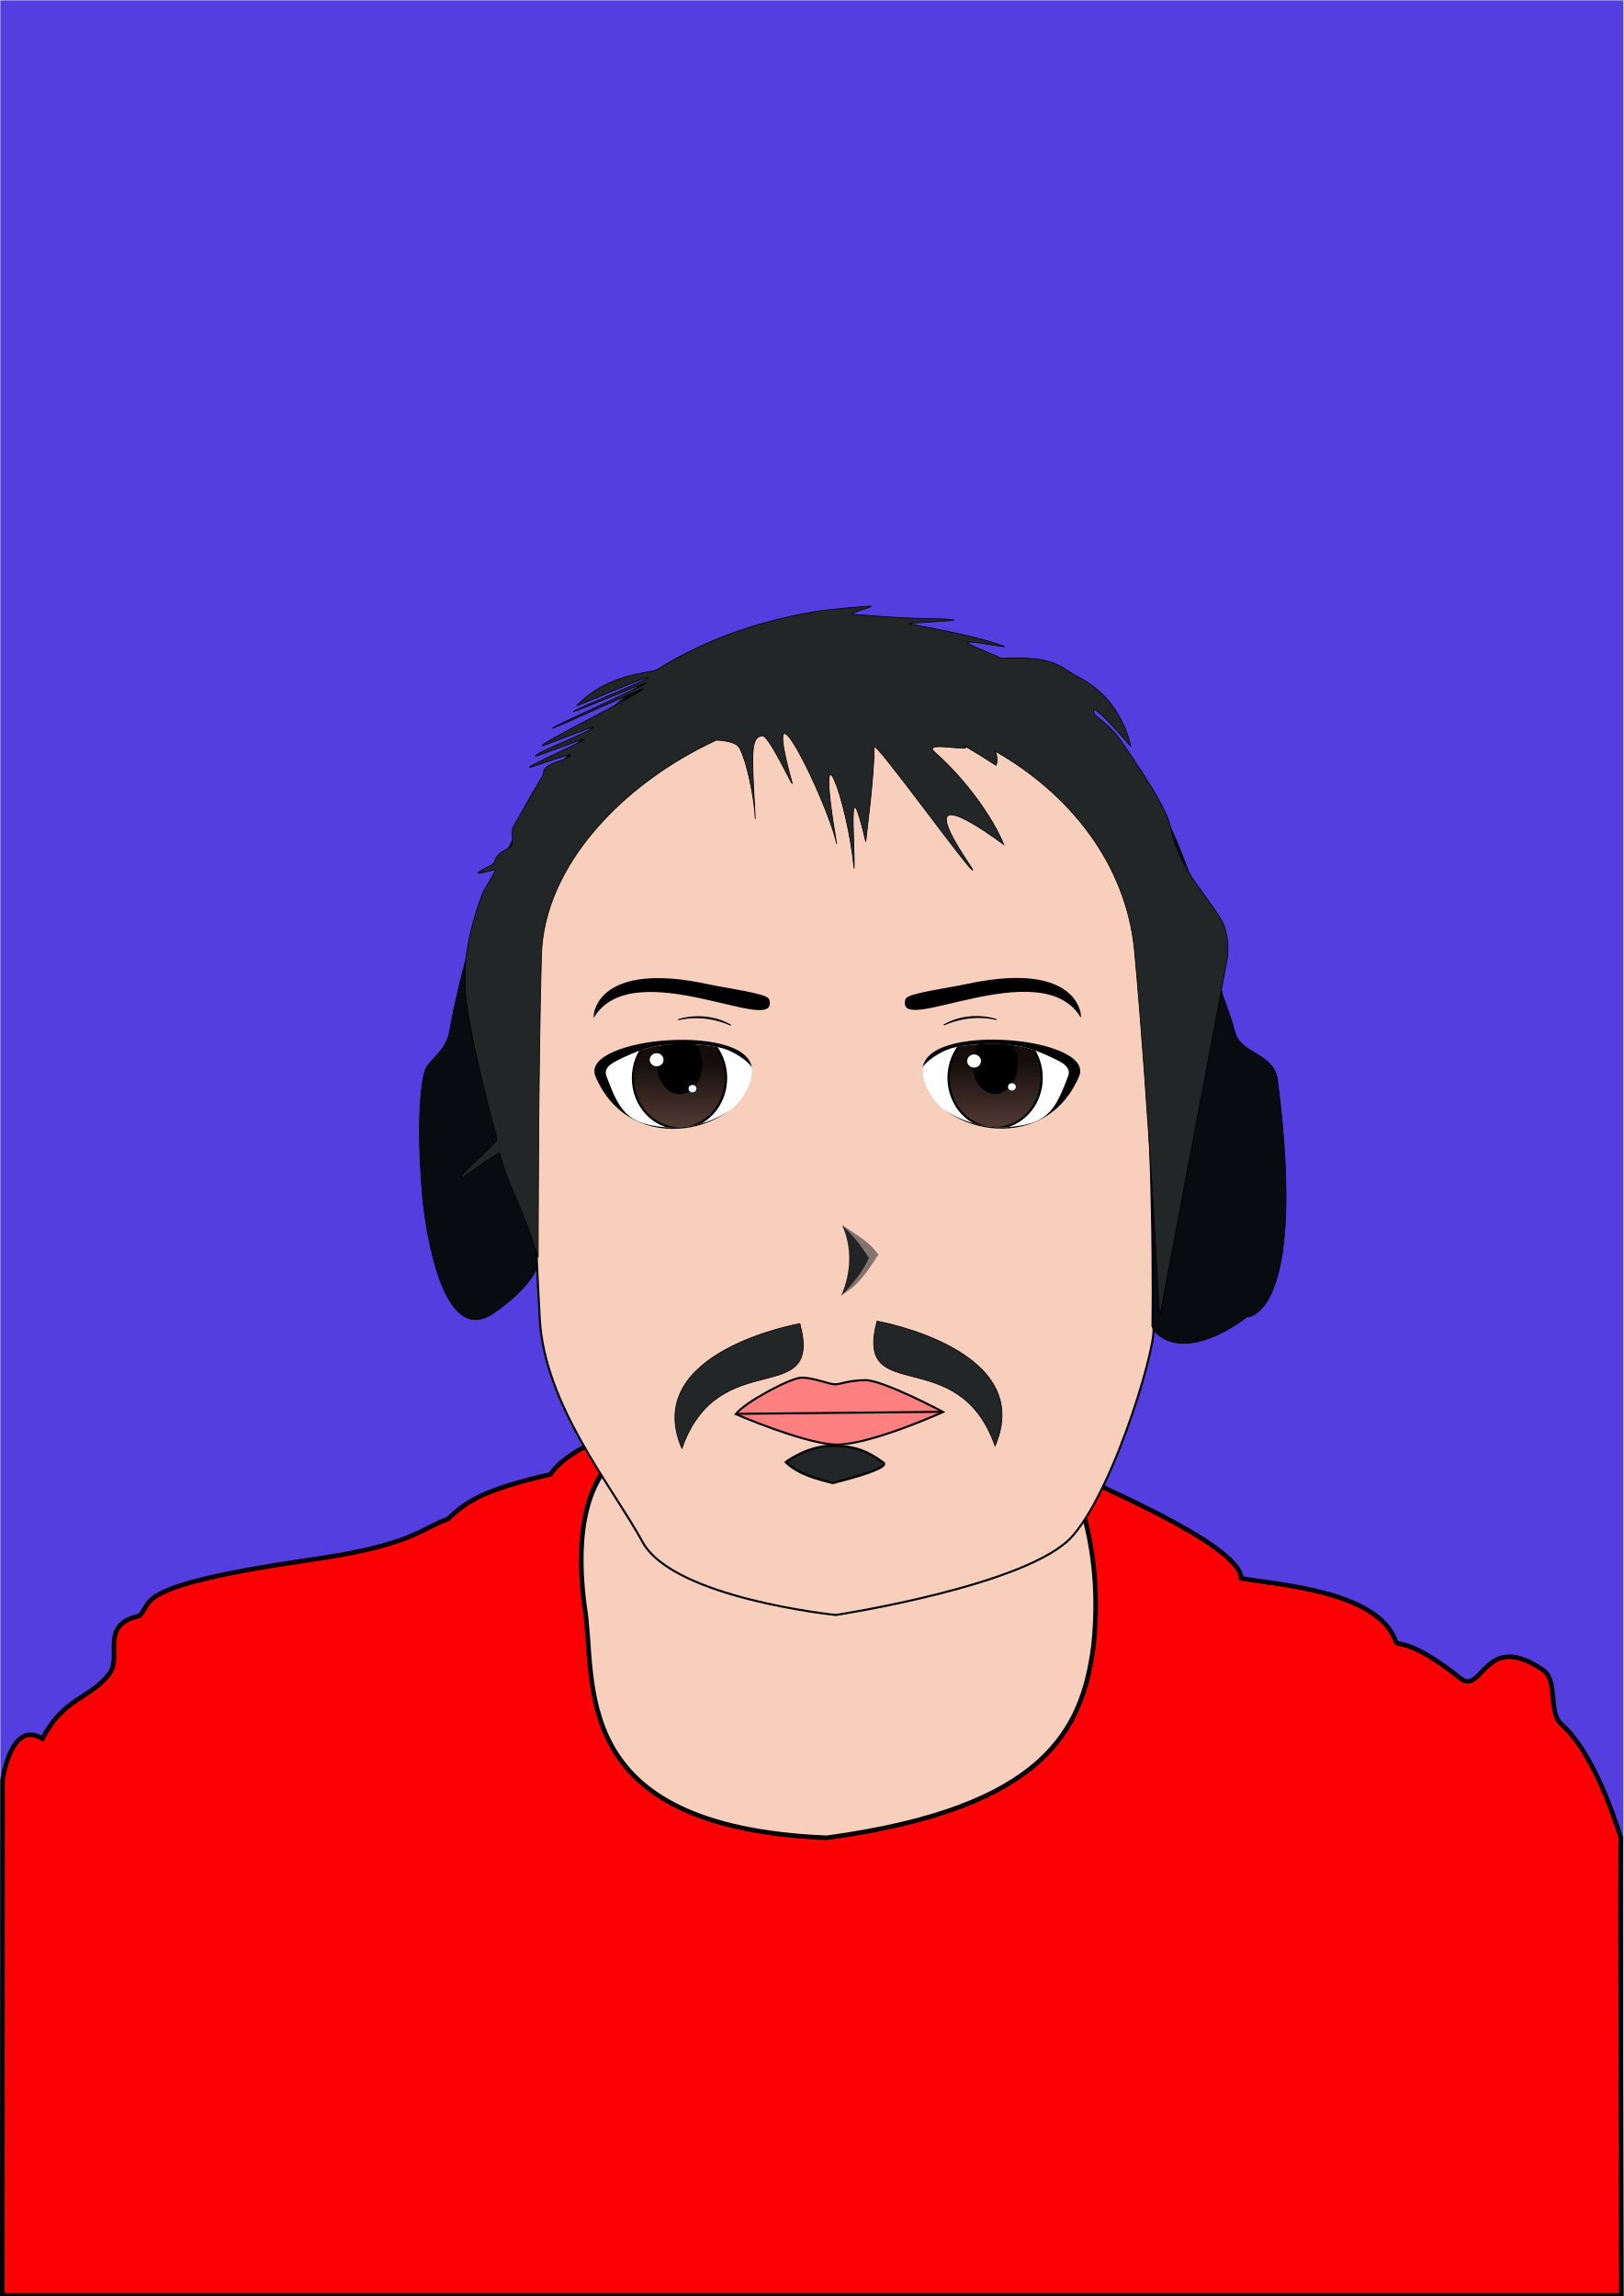
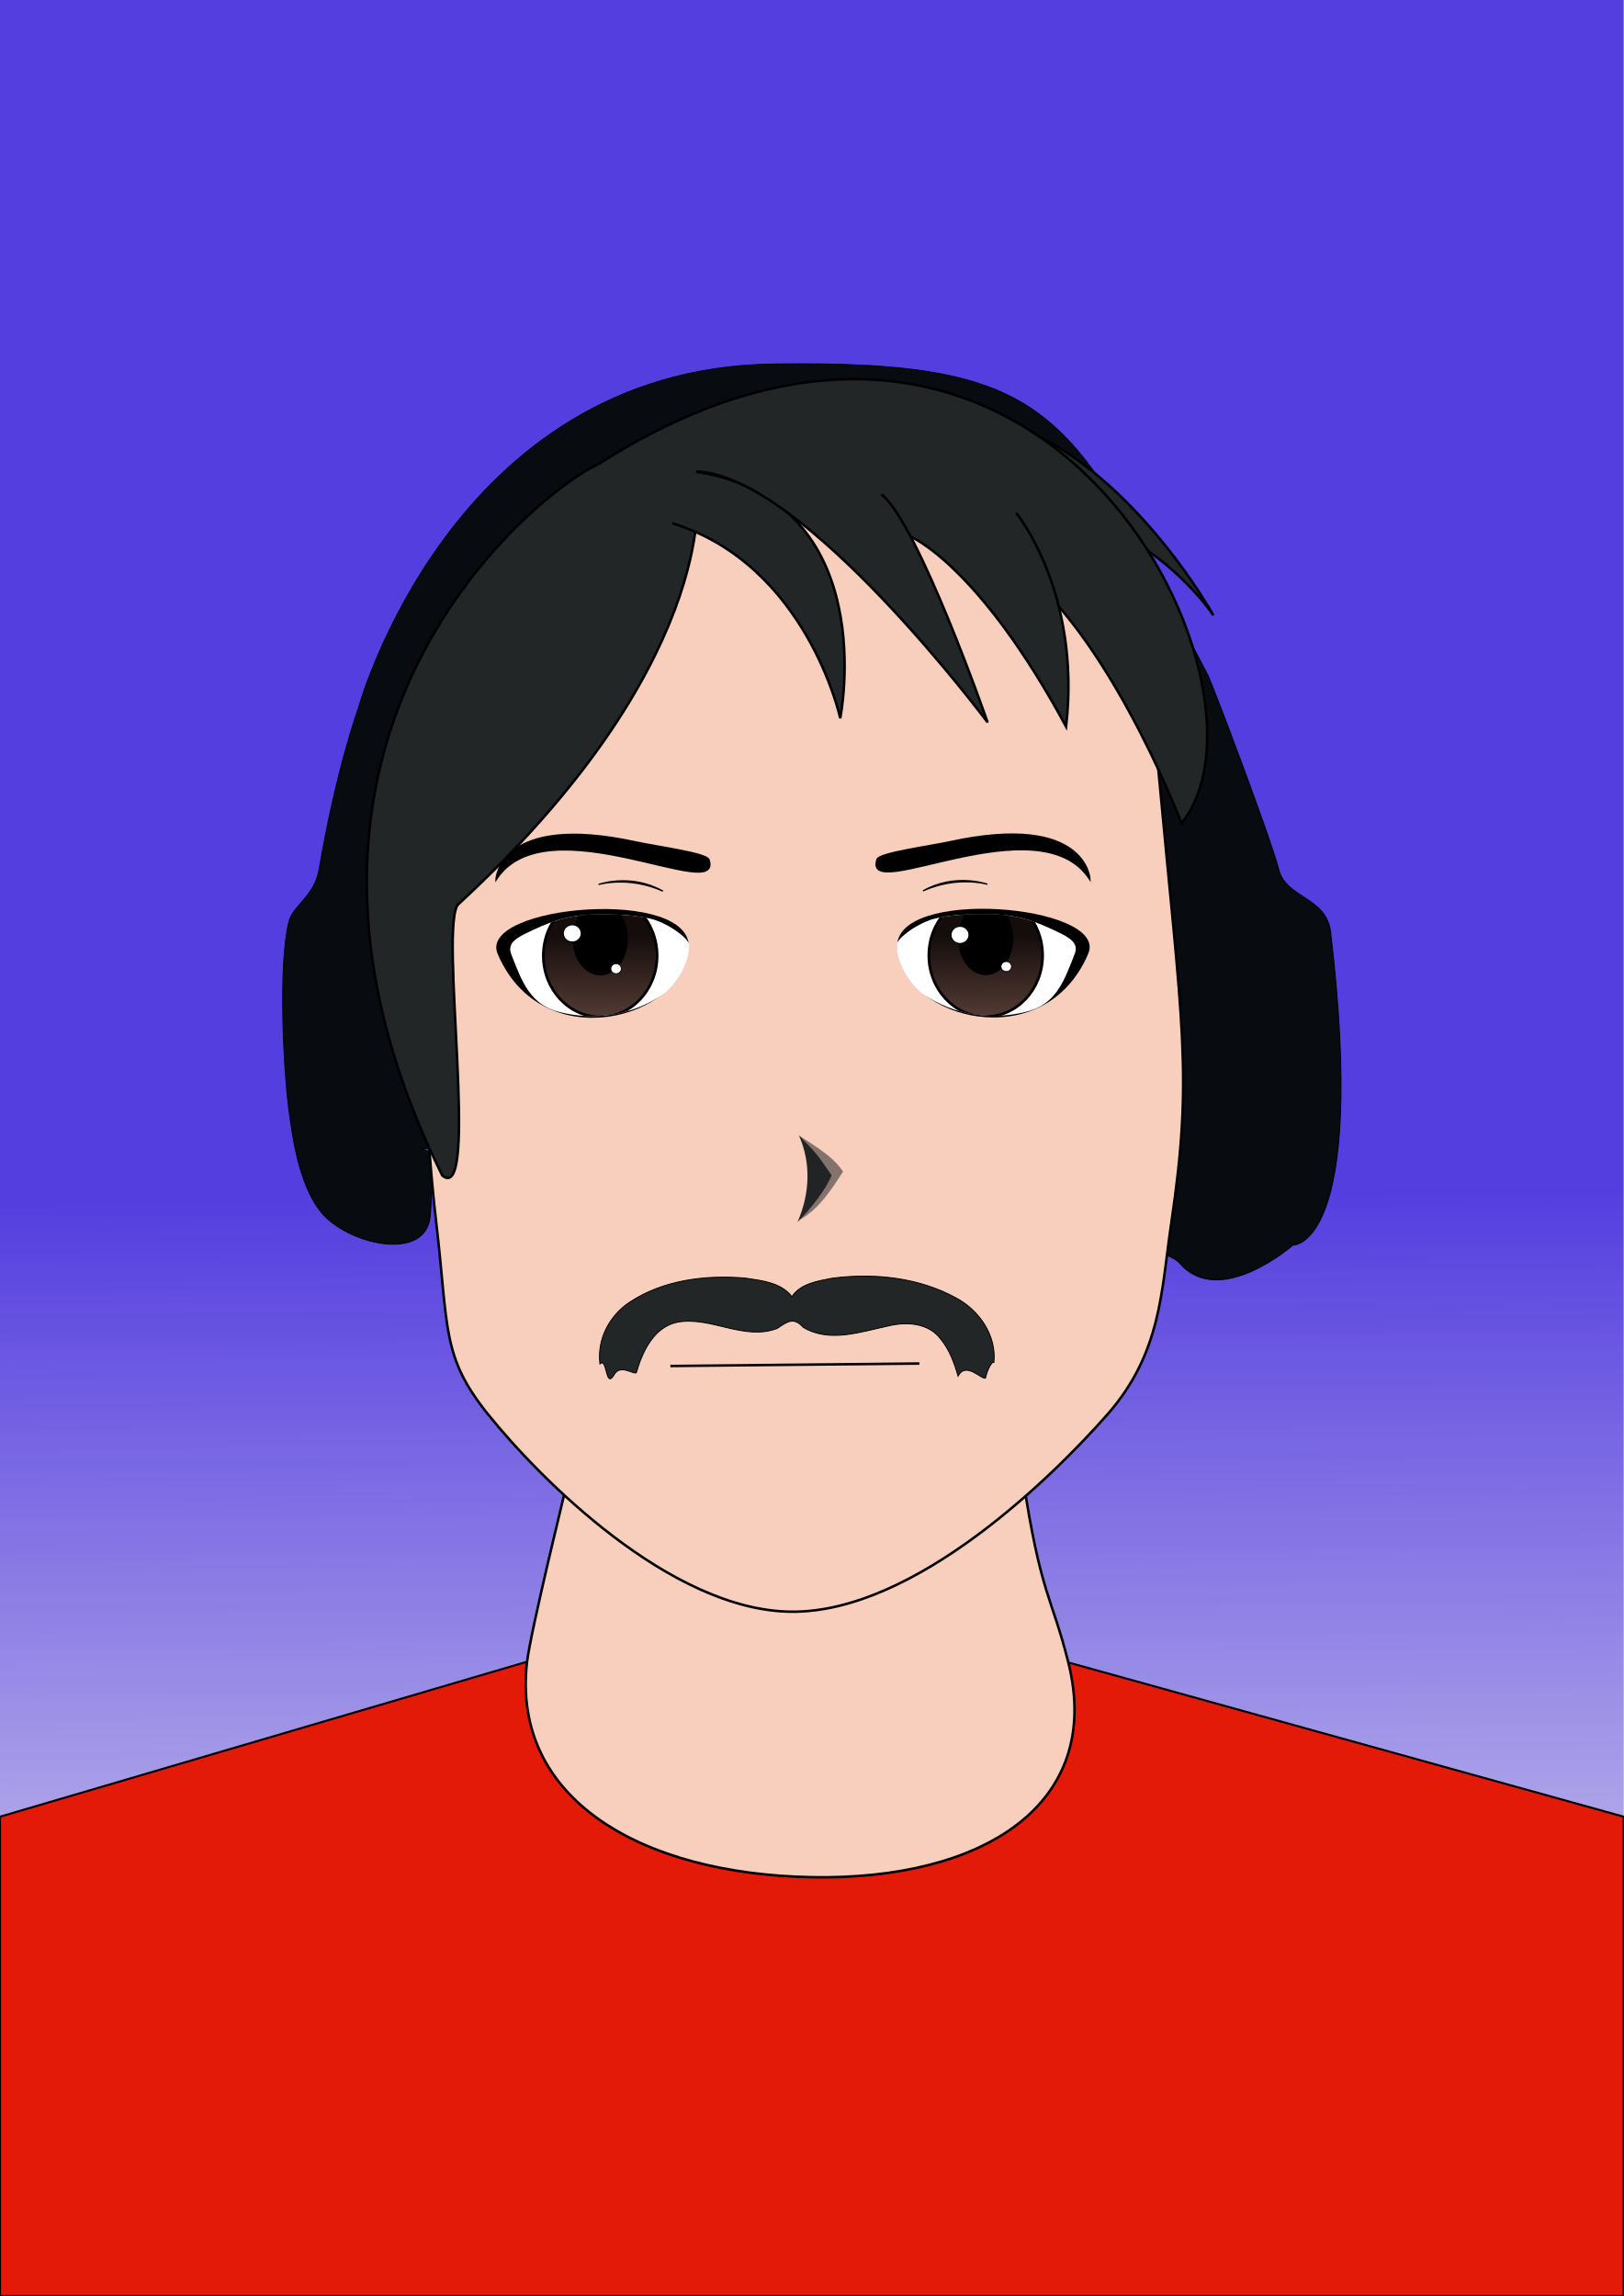
<svg xmlns="http://www.w3.org/2000/svg" xmlns:xlink="http://www.w3.org/1999/xlink" xml:space="preserve" width="210mm" height="297mm" viewBox="0 0 210 297">
  <defs>
+     <linearGradient id="b">
+       <stop offset=".521" style="stop-color:#553edf;stop-opacity:1" />
+       <stop offset="1" style="stop-color:#553edf;stop-opacity:0" />
+     </linearGradient>
    <linearGradient id="a">
      <stop offset=".342" style="stop-color:#140d0b;stop-opacity:1" />
      <stop offset="1" style="stop-color:#513933;stop-opacity:1" />
    </linearGradient>
-     <linearGradient xlink:href="#a" id="d" x1="89.389" x2="89.244" y1="134.026" y2="149.687" gradientUnits="userSpaceOnUse" />
-     <linearGradient xlink:href="#a" id="f" x1="89.389" x2="89.244" y1="134.026" y2="149.687" gradientUnits="userSpaceOnUse" />
-     <clipPath id="b" clipPathUnits="userSpaceOnUse">
-       <path d="M138.613 190.956c-1.59-1.036 4.414 7.008 2.777 22.461-1.415 10.814-6.147 20.968-34.39 24.815-34.01-1.412-29.597-20.44-31.234-29.964-2.94-22.905 10.925-21.14 7.3-22.093 14.416 15.261 24.563 9.235 55.547 4.78z" style="display:inline;fill:red;fill-opacity:.979;stroke:#000;stroke-width:.594;stroke-dasharray:none;stroke-opacity:1" />
-     </clipPath>
-     <clipPath id="c" clipPathUnits="userSpaceOnUse">
+     <linearGradient xlink:href="#a" id="e" x1="89.389" x2="89.244" y1="134.026" y2="149.687" gradientUnits="userSpaceOnUse" />
+     <linearGradient xlink:href="#a" id="g" x1="89.389" x2="89.244" y1="134.026" y2="149.687" gradientUnits="userSpaceOnUse" />
+     <linearGradient xlink:href="#b" id="c" x1="103.929" x2="106.119" y1=".348" y2="296.948" gradientTransform="matrix(1.00046 0 0 1.00032 -.048 -.048)" gradientUnits="userSpaceOnUse" />
+     <clipPath id="d" clipPathUnits="userSpaceOnUse">
      <path d="M88.558 136.71c-3.613.145-5.785.987-9.056 2.614-.962.522-2.029 1.17-1.607 2.424 1.428 3.707 2.494 6.756 6.433 7.654 4.075.991 8.908.653 13.331-2.391 1.81-1.476 3.461-4.133 3.276-6.537-.577-1.133-2.91-2.59-4.467-3.075-2.405-.705-5.414-.723-7.91-.69z" style="display:inline;fill:#fff;fill-opacity:1;stroke:none;stroke-width:.264;stroke-opacity:1" />
    </clipPath>
-     <clipPath id="e" clipPathUnits="userSpaceOnUse">
+     <clipPath id="f" clipPathUnits="userSpaceOnUse">
      <path d="M88.558 136.71c-3.613.145-5.785.987-9.056 2.614-.962.522-2.029 1.17-1.607 2.424 1.428 3.707 2.494 6.756 6.433 7.654 4.075.991 8.908.653 13.331-2.391 1.81-1.476 3.461-4.133 3.276-6.537-.577-1.133-2.91-2.59-4.467-3.075-2.405-.705-5.414-.723-7.91-.69z" style="display:inline;fill:#fff;fill-opacity:1;stroke:none;stroke-width:.264;stroke-opacity:1" />
    </clipPath>
  </defs>
-   <path d="M.048.048h209.904v296.904H.048z" style="display:inline;fill:#553edf;fill-opacity:1;stroke:none;opacity:1;stroke-dasharray:none;stroke-opacity:1;stroke-width:.096" />
+   <path d="M0 0h210v297H0z" style="display:inline;fill:url(#c);fill-opacity:1;stroke:none;opacity:1;stroke-dasharray:none;stroke-opacity:1;stroke-width:.096" />
+   <path d="M68 215 0 235v62h210v-62l-72-20z" style="fill:#e41a08;fill-opacity:1;stroke:#000;stroke-width:.265;stroke-opacity:.998" />
  <g style="display:inline">
-     <path d="M74.963 187.498h68.612v111.538H74.963z" clip-path="url(#b)" style="display:inline;fill:#f8cebd;fill-opacity:1;stroke-width:.272" />
-     <path d="M.332 230.26s1.088-7.908 5.168-5.344c2.691-5.328 6.272-5.199 8.673-8.443 1.661-2.244-1.366-6.291 3.838-7.448 1.953-1.675-1.626-3.824 22.408-7.297 12.839-1.854 13.844-3.888 17.516-5.246 2.426-2.238 4.314-3.694 13.274-5.767 1.719-2.732 8.068-5.992 11.704-5.039 3.637.953-10.273-.811-7.323 22.093 1.642 9.523-2.785 28.551 31.333 29.963 28.335-3.847 33.082-14 34.501-24.814 1.642-15.453-4.38-23.496-2.786-22.461 1.595 1.035 21.675 9.174 21.9 13.699 3.638.773 17.766 1.429 19.987 8.225.218.575 1.785-.512 8.325 4.701 2.94 2.343 3.093-6.274 10.69-1.068 2.034 1.395.649 5.462 2.388 7.012 4.9 4.364 7.822 15.37 7.709 14.703-.12-.697.065 59.18.065 59.18H.298l.034-66.65z" style="display:inline;opacity:1;fill:red;fill-opacity:.979;stroke:#000;stroke-width:.595;stroke-dasharray:none;stroke-opacity:1" />
-   </g>
-   <g style="display:inline">
-     <path d="M161.754 109.68c1.826.99 1.02 4.787-5.134 9.004-6.152 4.217-8.326-8.766-8.9-12.68-.575-3.915-1.166-14.333.006-18.572.412-1.494 2.706-2.465 3.186-5.072 1.821-9.899 4.138-15.749 4.138-15.749s12.871-38.774 43.76-35.431c30.23 3.271 43.722 7.693 52.022 46.043.18.836.871 2.131 1.68 5.131.775 2.871 5.062 2.69 5.505 6.17 3.946 30.972-3.994 30.67-3.994 30.67s-7.773 6.301-12 1.758-80.27-11.273-80.27-11.273z" style="display:inline;opacity:1;fill:#080b0f;fill-opacity:1;stroke:#000;stroke-width:.096;stroke-dasharray:none;stroke-opacity:.998" transform="translate(-92.792 51.174)" />
-     <path d="M163.012 66.795c2.266-25.582 36.682-26.14 36.682-26.14s37.572.83 40.089 28.043c2.517 27.213 2.066 51.68 2.066 51.68 1.09.617-4.63 20.634-10.35 27.152-5.605 6.388-30.603 10.203-30.603 10.203s-21.004-2.131-25.007-9.456c-4.002-7.324-12.67-17.685-13.29-28.876-.6-10.865-1.917-37.268.413-52.606z" style="display:inline;fill:#f8cebd;fill-opacity:1;stroke:#000;stroke-width:.265;stroke-opacity:.998" transform="translate(-92.792 51.174)" />
-     <path d="M205.4 27.231c-.554-.034-5.9.508-6.11.54-8.671 1.302-15.732 4.067-21.48 7.644-.918.572-6.23.345-10.409 4.687-.23.238 9.486-4.077 9.208-3.582-.136.243-9.491 4.092-9.628 4.335-.124.22 9.507-3.899 9.385-3.68-.138.246-12.002 5.602-12.14 5.848-.127.228 11.923-5.34 11.798-5.113-.353.64-12.759 6.721-13.116 7.36-.127.227 6.76-2.619 6.636-2.393-.305.555-7.195 3.18-7.494 3.728-.15.276 6.46-2.427 6.315-2.155-.181.34-6.916 3.27-7.095 3.607-.131.247 5.7-1.995 5.308-1.533-.609.718-2.543.883-3.175 1.598-.502.568-.115.578-.535 1.26-1.32 2.143-2.644 4.552-3.647 6.323-.42.741.08 1.814-.285 2.54-.237.47-1.898.644-2.17 2.11-.064.343-2.077 1.057-2.14 1.39-.048.247 2.303-.595 2.259-.356-.03.157-1.625 2.845-1.68 2.993-2.724 7.268-2.242 11.303-2.242 11.303s-.633 2.786 4.112 20.52c.108.404-4.761 4.468-4.648 4.889.11.409 4.88-3.474 4.995-3.05 1.289 4.729 2.6 5.968 4.975 13.445 0 0 .01-24.573.424-39.118.332-11.67 10.67-22.287 22.614-27.801 1.515.07 2.864.377 3.101 1.212.752 1.405 1.787 5.866 1.945 8.981-.474-8.595-.648-10.571.898-10.76.883-.106 4.135 7.077 3.865 6.104-4.464-16.103 4.7 2.668 5.757 7.884-2.939-17.282 1.391-5.838 2.255 3.178.14-3.303-.94-13.847 1.51-3.473.268-2.601 1.036-7.978 1.093-12.256.014-.996 12.858 16.825 12.733 15.911-.061-.445-9.83-13.382 4.02-3.287-1.392-3.395-4.773-8.263-8.93-11.942-1.822-1.613 5.395.167 3.787-.83-.495-.307 1.55.848 4.158 2.54a2.411 2.411 0 0 0-.14-1.848c9.419 5.346 16.982 14.396 18.045 25.924 1.761 19.093 3.23 47.337 3.23 47.337l8.76-46.419s.475-3.066-.914-5.26c-2.284-3.606-5.462-6.663-6.495-11.944-.434-2.217-3.566-6.956-6.414-11.062-1.345-1.938-3.23-3.067-3.331-3.304-1.147-2.7 4.65 4.094 4.65 4.094s-1.007-6.127-6.914-9.03c-1.94-.954-2.609-2.74-9.852-2.332-.486-.373-4.711-1.875-4.284-2.08.464-.224 5.572.852 4.631.497-2.82-1.066-7.788-2.066-12.17-2.868-.79-.144 6.456-.393 5.688-.52-1.58-.26-3.952-.13-6.727-.288-2.11-.12-4.346-.29-6.185-.43-1.051-.08 2.887-1.025 2.194-1.068z" style="display:inline;opacity:1;fill:#232626;fill-opacity:1;stroke:#000;stroke-width:.096;stroke-dasharray:none;stroke-opacity:.998" transform="translate(-92.792 51.174)" />
-     <path d="M113.435 170.9s20.644 3.612 15.262 16.142c-4.773-13.595-18.291-4.886-15.262-16.142zM103.453 171.216s-20.644 3.612-15.262 16.142c4.773-13.594 18.291-4.886 15.262-16.142z" style="display:inline;opacity:1;fill:#232626;fill-opacity:1;stroke:#000;stroke-width:.096;stroke-dasharray:none;stroke-opacity:.998" />
-     <path d="M194.416 137.96s2.82-2.14 6.055-2.116c2.953.021 4.605.729 6.56 2.18 1.076.798-6.563 2.64-6.563 2.64-2.151-.583-4.335-1.087-6.052-2.703z" style="display:inline;opacity:1;fill:#232626;fill-opacity:1;stroke:#000;stroke-width:.296;stroke-dasharray:none;stroke-opacity:1" transform="translate(-92.792 51.174)" />
+     <path d="M66.354 185.488s-4.855 19.748-5.306 23.724c-1.996 17.616 14.698 27.372 36.838 27.774 22.14.402 37.75-9.404 33.162-27.774-2.158-8.642-3.526-8.45-5.91-24.088" style="display:inline;fill:#f8cebd;fill-opacity:1;stroke:#000;stroke-width:.324;stroke-opacity:.998" transform="matrix(1.0002 0 0 1.00042 7.095 5.74)" />
    <g style="display:inline">
-       <path d="M187.957 131.753s8.306 3.59 12.56 3.924c4.255.335 14.25-4.207 14.25-4.207s-7.803-4.153-10.075-4.115c-2.272.038-3.12.528-3.888.54-.768.012-2.931-.92-4.395-.859-1.464.061-7.356 3.227-8.452 4.717z" style="display:inline;fill:#ff8080;stroke:#000;stroke-width:.265;stroke-opacity:.998" transform="translate(-92.792 51.174)" />
-       <path d="m95.313 182.889 26.362-.262z" style="display:inline;fill:none;fill-opacity:.555;stroke:#000;stroke-width:.265;stroke-dasharray:none;stroke-opacity:.998" />
+       <path d="M68.963 159.815c1.826 1.07 1.4-.615.935 7.026-.297 4.883-7.78 3.366-10.954.41-2.928-2.727-3.67-8.872-4.015-11.406-.574-4.229-1.165-15.483.006-20.061.413-1.614 2.707-2.663 3.186-5.48 1.821-10.692 4.138-17.011 4.138-17.011s9.789-36.006 43.9-36.492c30.432-.433 31.61 5.296 46.068 32.95.213.409 1.884 4.735 3.602 9.365 1.719 4.63 3.485 9.562 3.89 11.182.774 3.102 5.06 2.906 5.504 6.666 3.946 33.455-3.994 33.129-3.994 33.129s-7.772 6.807-12 1.9c-4.226-4.908-80.266-12.178-80.266-12.178z" style="display:inline;opacity:1;fill:#080b0f;fill-opacity:1;stroke:#000;stroke-width:.1;stroke-dasharray:none;stroke-opacity:.998" transform="matrix(1.22144 0 0 1.22171 -29.714 -46.74)" />
+       <path d="M163.012 66.795c2.266-25.582 36.682-26.14 36.682-26.14s37.572.83 40.089 28.043c2.517 27.213 3.693 32.16 1.344 47.99-1.038 7-1.011 13.62-6.731 20.138-5.606 6.388-20.338 21.034-33.5 20.907-12.77-.123-26.59-14.046-32.104-20.907-4.939-6.146-4.163-9.055-5.47-20.186-1.271-10.81-2.64-34.507-.31-49.845z" style="display:inline;fill:#f8cebd;fill-opacity:1;stroke:#000;stroke-width:.265;stroke-opacity:.998" transform="matrix(1.22144 0 0 1.22171 -143.054 15.78)" />
+       <path d="M119.253 81.5c17.713-3.317 31.194 20.998 31.194 20.998s-5.81-8.904-16.991-11.299" style="display:inline;fill:#232626;fill-opacity:1;stroke:#000;stroke-width:.265;stroke-opacity:.998" transform="matrix(1.22144 0 0 1.22171 -26.83 -45.632)" />
+       <path d="M83.465 87.718c48.353-32.737 75.31 22.364 63.608 36.796 0 0-8.456-22.216-19.203-28.342" style="display:inline;fill:#232626;fill-opacity:1;stroke:#000;stroke-width:.265;stroke-opacity:.998" transform="matrix(1.22144 0 0 1.22171 -26.83 -45.632)" />
+       <path d="M85.252 86.54c-5.548 2.369-39.652 28.397-16.448 75.284 4.044 3.312-.431-26.774 1.708-28.746 27.403-25.254 25.26-43.392 25.26-43.392" style="display:inline;fill:#232626;fill-opacity:1;stroke:#000;stroke-width:.265;stroke-opacity:.998" transform="matrix(1.22144 0 0 1.22171 -26.83 -45.632)" />
+       <path d="M83.52 88.383c14.273 4.412 17.785 20.644 17.785 20.644s4.616-22.965-15.281-26.107" style="display:inline;fill:#232626;fill-opacity:1;stroke:#000;stroke-width:.265;stroke-opacity:.998" transform="matrix(1.22144 0 0 1.22171 -15.065 -40.296)" />
+       <path d="M86.079 82.907c11.275.352 30.831 26.565 30.831 26.565s-7.293-20.946-11.232-24.147" style="display:inline;fill:#232626;fill-opacity:1;stroke:#000;stroke-width:.265;stroke-opacity:.998" transform="matrix(1.22144 0 0 1.22171 -15.065 -40.296)" />
+       <path d="M118.368 94.162s7.192 2.92 16.484 20.128c1.628-14.23-5.285-22.628-5.285-22.628" style="display:inline;fill:#232626;fill-opacity:1;stroke:#000;stroke-width:.265;stroke-opacity:.998" transform="matrix(1.22144 0 0 1.22171 -26.83 -45.632)" />
+       <path d="M87.852 182.674c.79-.791.557 2.795 1.519 1.117.631-1.127 2.055.026 2.334-.185.646-2.247 1.862-4.878 4.411-5.366 3.543-.603 7.02 2.013 10.519.667 1.077-.743 1.756-1.217 2.737-.115 2.804 1.684 6.098.468 9.026-.143 1.905-.464 4.236-.328 5.517 1.364.94 1.137 1.46 2.553 1.86 3.955.83-1.613 2.477.396 2.905.199.134-.715.643-1.805.889-1.652.287-2.852-1.537-5.505-3.983-6.82-3.976-2.19-8.73-2.681-13.181-2.094-1.506.296-3.327.565-4.223 1.952-1.132-1.501-3.21-1.714-4.948-1.97-4.177-.361-8.654.19-12.218 2.54-2.164 1.42-3.487 3.947-3.164 6.55z" style="display:inline;opacity:1;fill:#232626;fill-opacity:1;stroke:#000;stroke-width:.096;stroke-dasharray:none;stroke-opacity:.998" transform="matrix(1.22144 0 0 1.22171 -29.714 -46.74)" />
+       <g style="display:inline">
+         <path d="m95.313 182.889 26.362-.262z" style="display:inline;fill:none;fill-opacity:.555;stroke:#000;stroke-width:.265;stroke-dasharray:none;stroke-opacity:.998" transform="matrix(1.22144 0 0 1.22171 -29.714 -46.74)" />
+       </g>
+       <g style="display:inline">
+         <path d="M100.894 141.18c.75-8.155-27.408-5.712-24.712.648 5.692 13.425 23.866 8.56 24.712-.648z" style="display:inline;fill:#000;fill-opacity:1;stroke:none;stroke-width:.265;stroke-opacity:1" transform="matrix(.9998 0 0 .99687 -11.801 -17.987)" />
+         <path d="M88.558 136.71c-3.613.145-5.785.987-9.056 2.614-.962.522-2.029 1.17-1.607 2.424 1.428 3.707 2.494 6.756 6.433 7.654 4.075.991 8.908.653 13.331-2.391 1.81-1.476 3.461-4.133 3.276-6.537-.577-1.133-2.91-2.59-4.467-3.075-2.405-.705-5.414-.723-7.91-.69z" style="display:inline;fill:#fff;fill-opacity:1;stroke:none;stroke-width:.264;stroke-opacity:1" transform="matrix(.9998 0 0 .99687 -11.801 -17.987)" />
+         <g clip-path="url(#d)" transform="matrix(.9998 0 0 .99687 -11.801 -17.987)">
+           <ellipse cx="89.448" cy="142.054" rx="7.358" ry="7.95" style="display:inline;fill:url(#e);fill-opacity:1;stroke:#000;stroke-width:.348;stroke-opacity:.998" />
+           <ellipse cx="89.452" cy="139.881" rx="3.574" ry="4.737" style="display:inline;fill:#000;fill-opacity:1;stroke:none;stroke-width:.421;stroke-opacity:.998" />
+           <ellipse cx="91.498" cy="143.744" rx=".676" ry=".646" style="display:inline;fill:#fff;fill-opacity:1;stroke:#000;stroke-width:.095;stroke-opacity:.998" />
+           <ellipse cx="85.833" cy="139.162" rx="1.177" ry="1.131" style="display:inline;fill:#fff;fill-opacity:1;stroke:#000;stroke-width:.165;stroke-opacity:.998" />
+         </g>
+         <path d="M89.24 132.815s4.146-1.513 8.322.865c-4.452-2.011-8.323-.865-8.323-.865z" style="display:inline;fill:none;fill-opacity:1;stroke:#000;stroke-width:.165;stroke-dasharray:none;stroke-opacity:.998" transform="matrix(.9998 0 0 .99687 -11.801 -17.987)" />
+         <path d="M76.026 132.064s.49-8.546 17.988-4.737c2.867.624 9.185 1.45 9.46 2.284 1.918 5.829-20.858-7.414-27.448 2.453z" style="display:inline;fill:#000;stroke:#000;stroke-width:.265;stroke-opacity:1" transform="matrix(.9998 0 0 .99687 -11.801 -17.987)" />
+       </g>
+       <g style="display:inline">
+         <path d="M100.894 141.18c.75-8.155-27.408-5.712-24.712.648 5.692 13.425 23.866 8.56 24.712-.648z" style="display:inline;fill:#000;fill-opacity:1;stroke:none;stroke-width:.265;stroke-opacity:1" transform="matrix(-.99971 0 0 .99628 216.91 -17.94)" />
+         <path d="M88.558 136.71c-3.613.145-5.785.987-9.056 2.614-.962.522-2.029 1.17-1.607 2.424 1.428 3.707 2.494 6.756 6.433 7.654 4.075.991 8.908.653 13.331-2.391 1.81-1.476 3.461-4.133 3.276-6.537-.577-1.133-2.91-2.59-4.467-3.075-2.405-.705-5.414-.723-7.91-.69z" style="display:inline;fill:#fff;fill-opacity:1;stroke:none;stroke-width:.264;stroke-opacity:1" transform="matrix(-.99971 0 0 .99628 216.91 -17.94)" />
+         <g clip-path="url(#f)" transform="matrix(-.99971 0 0 .99628 216.91 -17.94)">
+           <ellipse cx="89.448" cy="142.054" rx="7.358" ry="7.95" style="display:inline;fill:url(#g);fill-opacity:1;stroke:#000;stroke-width:.348;stroke-opacity:.998" />
+           <ellipse cx="89.452" cy="139.881" rx="3.574" ry="4.737" style="display:inline;fill:#000;fill-opacity:1;stroke:none;stroke-width:.421;stroke-opacity:.998" />
+           <ellipse cx="86.791" cy="143.502" rx=".676" ry=".646" style="display:inline;fill:#fff;fill-opacity:1;stroke:#000;stroke-width:.095;stroke-opacity:.998" />
+           <ellipse cx="92.777" cy="139.395" rx="1.177" ry="1.131" style="display:inline;fill:#fff;fill-opacity:1;stroke:#000;stroke-width:.165;stroke-opacity:.998" />
+         </g>
+         <path d="M89.24 132.815s4.146-1.513 8.322.865c-4.452-2.011-8.323-.865-8.323-.865z" style="display:inline;fill:none;fill-opacity:1;stroke:#000;stroke-width:.165;stroke-dasharray:none;stroke-opacity:.998" transform="matrix(-.99971 0 0 .99628 216.91 -17.94)" />
+         <path d="M76.026 132.064s.49-8.546 17.988-4.737c2.867.624 9.185 1.45 9.46 2.284 1.918 5.829-20.858-7.414-27.448 2.453z" style="display:inline;fill:#000;stroke:#000;stroke-width:.265;stroke-opacity:1" transform="matrix(-.99971 0 0 .99628 216.91 -17.94)" />
+       </g>
+       <g style="display:inline">
+         <path d="M108.935 158.485c3.143 2.032 3.752 2.561 4.664 3.812-1.263 1.96-2.592 4.026-4.593 5.112 2.227-4.649 1.986-4.235-.07-8.924z" style="display:inline;fill:#292b2d;fill-opacity:.555;stroke:none;stroke-width:.165;stroke-dasharray:none;stroke-opacity:1" transform="matrix(1.22144 0 0 1.22171 -29.714 -46.74)" />
+         <path d="M108.935 158.485c2.074 2.132 1.864 1.952 3.448 4.208-.61 1.547-2.194 3.53-3.611 4.964 1.335-3.064 1.425-6.263.163-9.172z" style="display:inline;fill:#212324;fill-opacity:1;stroke:none;stroke-width:.165;stroke-dasharray:none;stroke-opacity:1" transform="matrix(1.22144 0 0 1.22171 -29.714 -46.74)" />
+       </g>
    </g>
-     <g style="display:inline">
-       <path d="M100.894 141.18c.75-8.155-27.408-5.712-24.712.648 5.692 13.425 23.866 8.56 24.712-.648z" style="display:inline;fill:#000;fill-opacity:1;stroke:none;stroke-width:.265;stroke-opacity:1" transform="matrix(.81855 0 0 .81596 14.665 23.536)" />
-       <path d="M88.558 136.71c-3.613.145-5.785.987-9.056 2.614-.962.522-2.029 1.17-1.607 2.424 1.428 3.707 2.494 6.756 6.433 7.654 4.075.991 8.908.653 13.331-2.391 1.81-1.476 3.461-4.133 3.276-6.537-.577-1.133-2.91-2.59-4.467-3.075-2.405-.705-5.414-.723-7.91-.69z" style="display:inline;fill:#fff;fill-opacity:1;stroke:none;stroke-width:.264;stroke-opacity:1" transform="matrix(.81855 0 0 .81596 14.665 23.536)" />
-       <g clip-path="url(#c)" transform="matrix(.81855 0 0 .81596 14.665 23.536)">
-         <ellipse cx="89.448" cy="142.054" rx="7.358" ry="7.95" style="display:inline;fill:url(#d);fill-opacity:1;stroke:#000;stroke-width:.348;stroke-opacity:.998" />
-         <ellipse cx="89.452" cy="139.881" rx="3.574" ry="4.737" style="display:inline;fill:#000;fill-opacity:1;stroke:none;stroke-width:.421;stroke-opacity:.998" />
-         <ellipse cx="91.498" cy="143.744" rx=".676" ry=".646" style="display:inline;fill:#fff;fill-opacity:1;stroke:#000;stroke-width:.095;stroke-opacity:.998" />
-         <ellipse cx="85.833" cy="139.162" rx="1.177" ry="1.131" style="display:inline;fill:#fff;fill-opacity:1;stroke:#000;stroke-width:.165;stroke-opacity:.998" />
-       </g>
-       <path d="M89.24 132.815s4.146-1.513 8.322.865c-4.452-2.011-8.323-.865-8.323-.865z" style="display:inline;fill:none;fill-opacity:1;stroke:#000;stroke-width:.165;stroke-dasharray:none;stroke-opacity:.998" transform="matrix(.81855 0 0 .81596 14.665 23.536)" />
-       <path d="M76.026 132.064s.49-8.546 17.988-4.737c2.867.624 9.185 1.45 9.46 2.284 1.918 5.829-20.858-7.414-27.448 2.453z" style="display:inline;fill:#000;stroke:#000;stroke-width:.265;stroke-opacity:1" transform="matrix(.81855 0 0 .81596 14.665 23.536)" />
-     </g>
-     <g style="display:inline">
-       <path d="M100.894 141.18c.75-8.155-27.408-5.712-24.712.648 5.692 13.425 23.866 8.56 24.712-.648z" style="display:inline;fill:#000;fill-opacity:1;stroke:none;stroke-width:.265;stroke-opacity:1" transform="matrix(-.81847 0 0 .81548 201.913 23.575)" />
-       <path d="M88.558 136.71c-3.613.145-5.785.987-9.056 2.614-.962.522-2.029 1.17-1.607 2.424 1.428 3.707 2.494 6.756 6.433 7.654 4.075.991 8.908.653 13.331-2.391 1.81-1.476 3.461-4.133 3.276-6.537-.577-1.133-2.91-2.59-4.467-3.075-2.405-.705-5.414-.723-7.91-.69z" style="display:inline;fill:#fff;fill-opacity:1;stroke:none;stroke-width:.264;stroke-opacity:1" transform="matrix(-.81847 0 0 .81548 201.913 23.575)" />
-       <g clip-path="url(#e)" transform="matrix(-.81847 0 0 .81548 201.913 23.575)">
-         <ellipse cx="89.448" cy="142.054" rx="7.358" ry="7.95" style="display:inline;fill:url(#f);fill-opacity:1;stroke:#000;stroke-width:.348;stroke-opacity:.998" />
-         <ellipse cx="89.452" cy="139.881" rx="3.574" ry="4.737" style="display:inline;fill:#000;fill-opacity:1;stroke:none;stroke-width:.421;stroke-opacity:.998" />
-         <ellipse cx="86.791" cy="143.502" rx=".676" ry=".646" style="display:inline;fill:#fff;fill-opacity:1;stroke:#000;stroke-width:.095;stroke-opacity:.998" />
-         <ellipse cx="92.777" cy="139.395" rx="1.177" ry="1.131" style="display:inline;fill:#fff;fill-opacity:1;stroke:#000;stroke-width:.165;stroke-opacity:.998" />
-       </g>
-       <path d="M89.24 132.815s4.146-1.513 8.322.865c-4.452-2.011-8.323-.865-8.323-.865z" style="display:inline;fill:none;fill-opacity:1;stroke:#000;stroke-width:.165;stroke-dasharray:none;stroke-opacity:.998" transform="matrix(-.81847 0 0 .81548 201.913 23.575)" />
-       <path d="M76.026 132.064s.49-8.546 17.988-4.737c2.867.624 9.185 1.45 9.46 2.284 1.918 5.829-20.858-7.414-27.448 2.453z" style="display:inline;fill:#000;stroke:#000;stroke-width:.265;stroke-opacity:1" transform="matrix(-.81847 0 0 .81548 201.913 23.575)" />
-     </g>
-     <path d="M108.935 158.485c3.143 2.032 3.752 2.561 4.664 3.812-1.263 1.96-2.592 4.026-4.593 5.112 2.227-4.649 1.986-4.235-.07-8.924z" style="fill:#292b2d;fill-opacity:.555;stroke:none;stroke-width:.165;stroke-dasharray:none;stroke-opacity:1" />
-     <path d="M108.935 158.485c2.074 2.132 1.864 1.952 3.448 4.208-.61 1.547-2.194 3.53-3.611 4.964 1.335-3.064 1.425-6.263.163-9.172z" style="fill:#212324;fill-opacity:1;stroke:none;stroke-width:.165;stroke-dasharray:none;stroke-opacity:1" />
  </g>
</svg>
